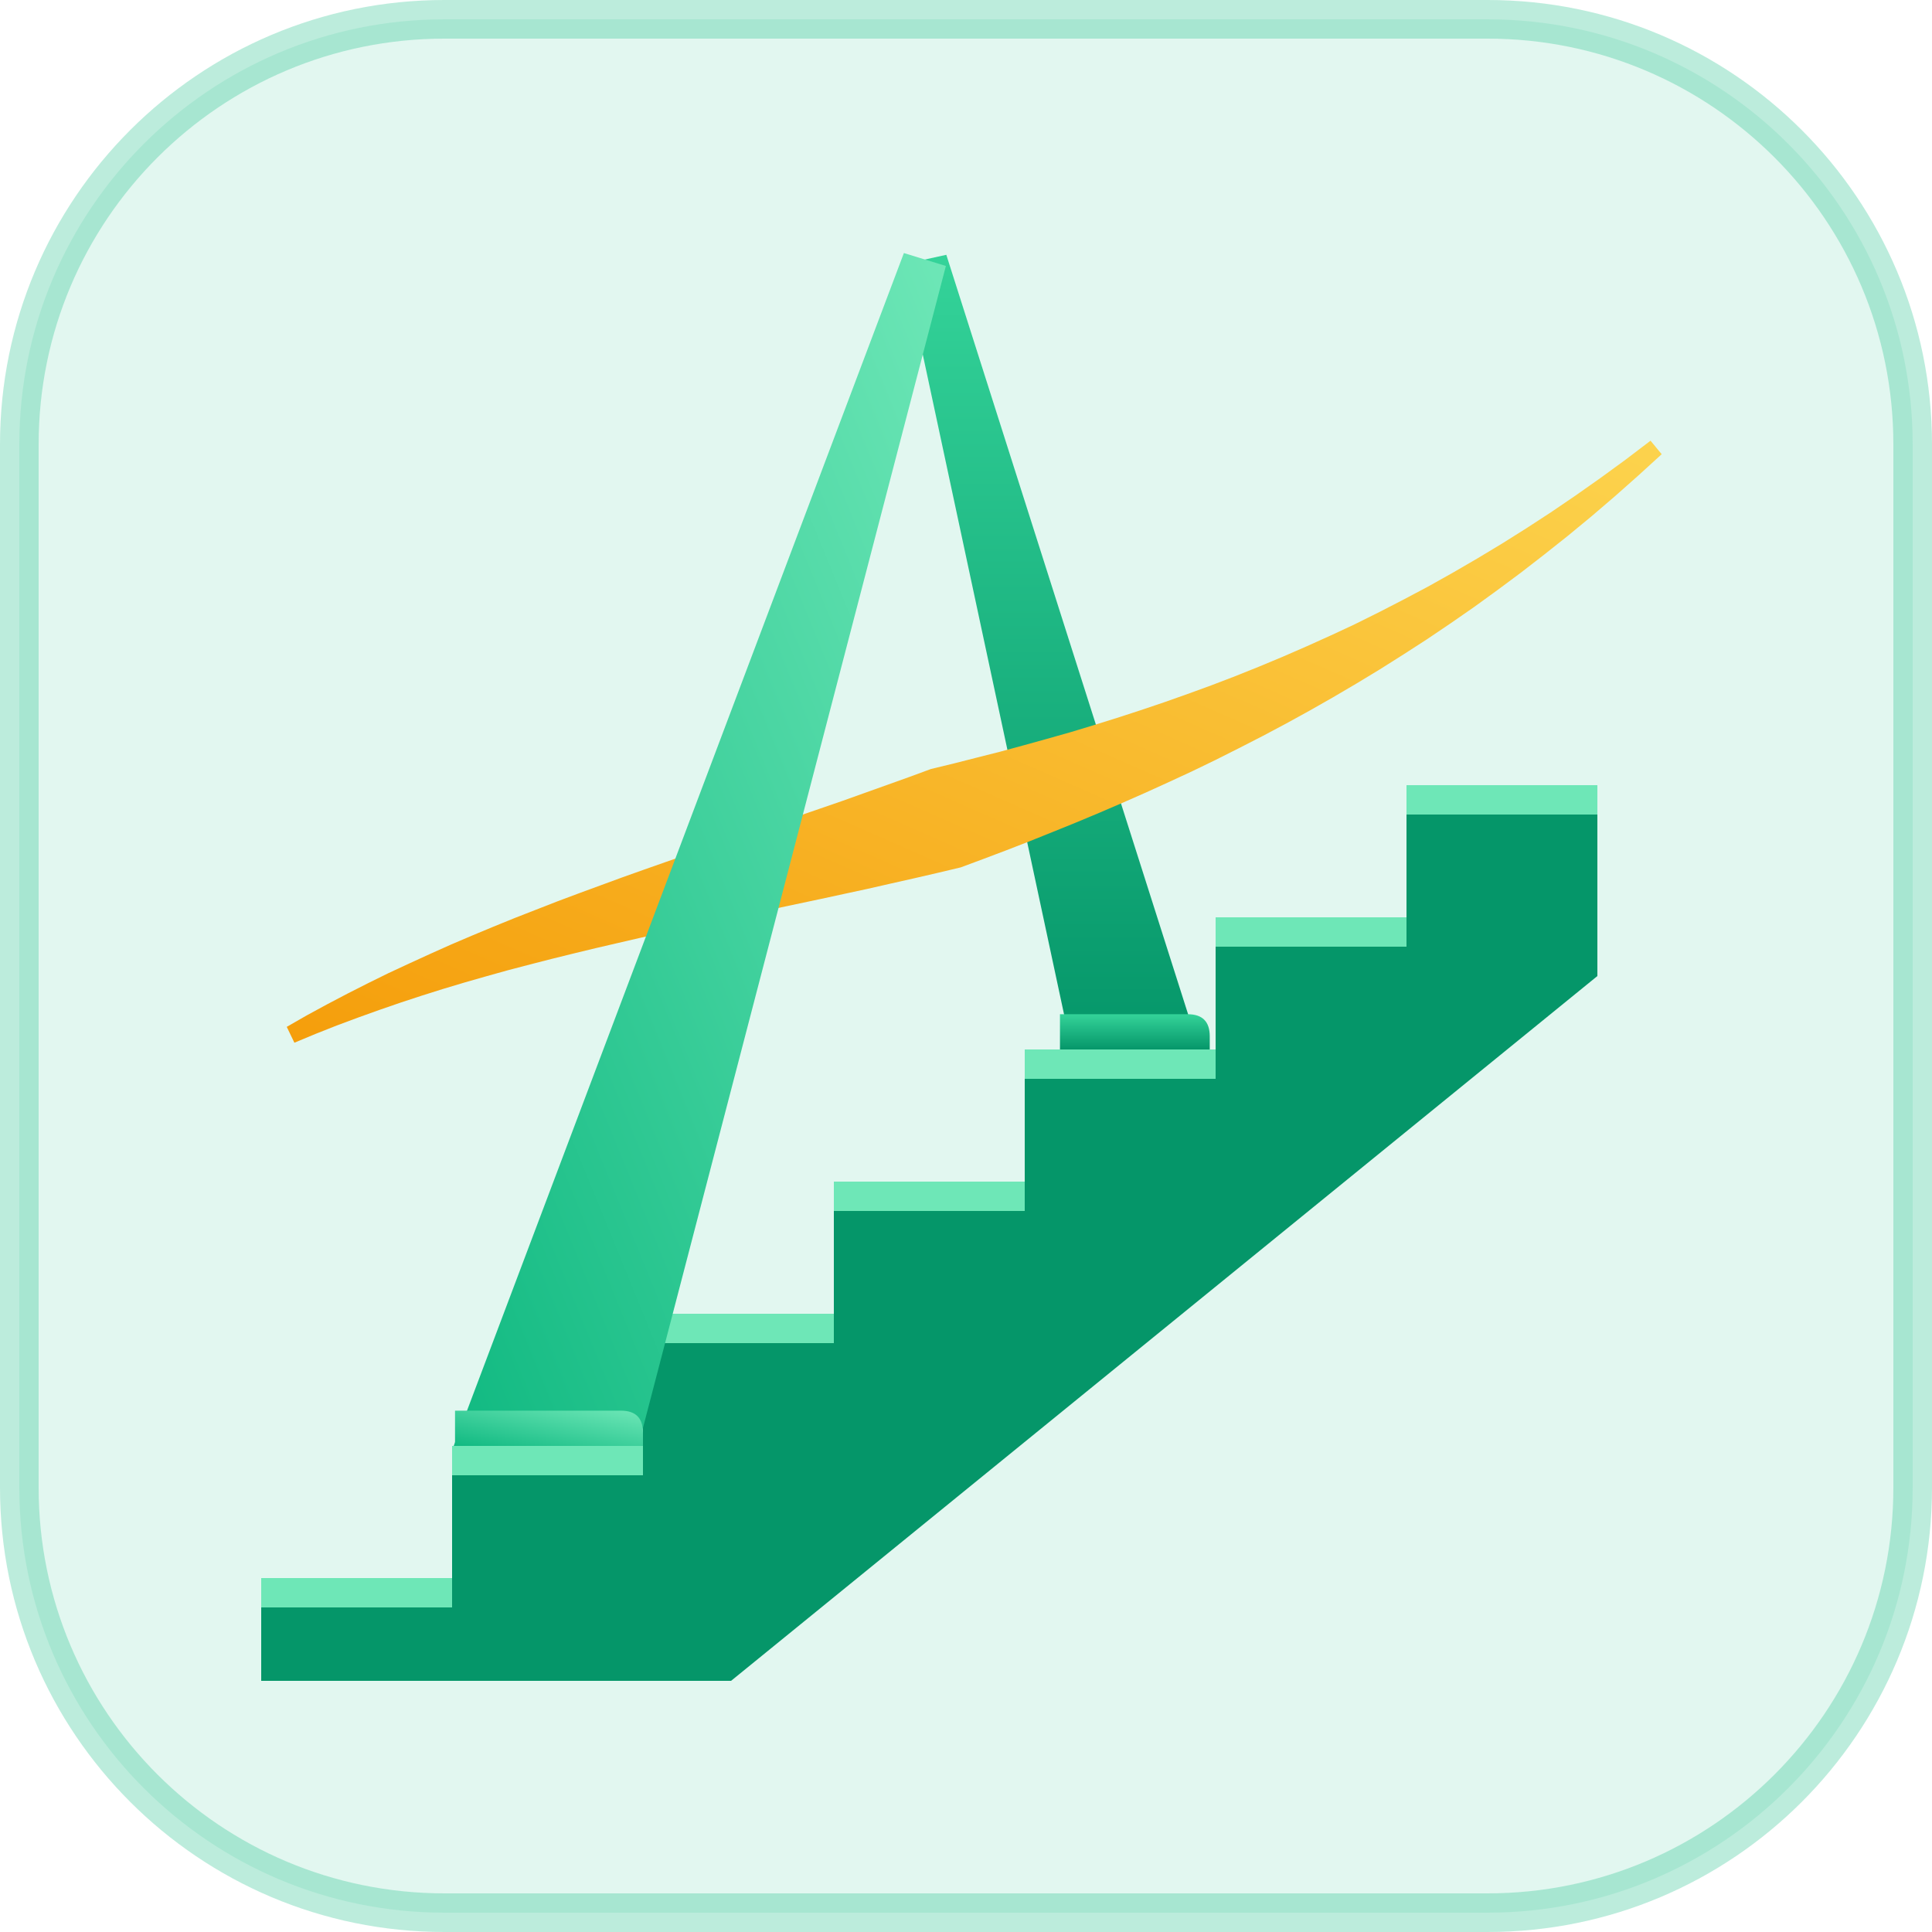
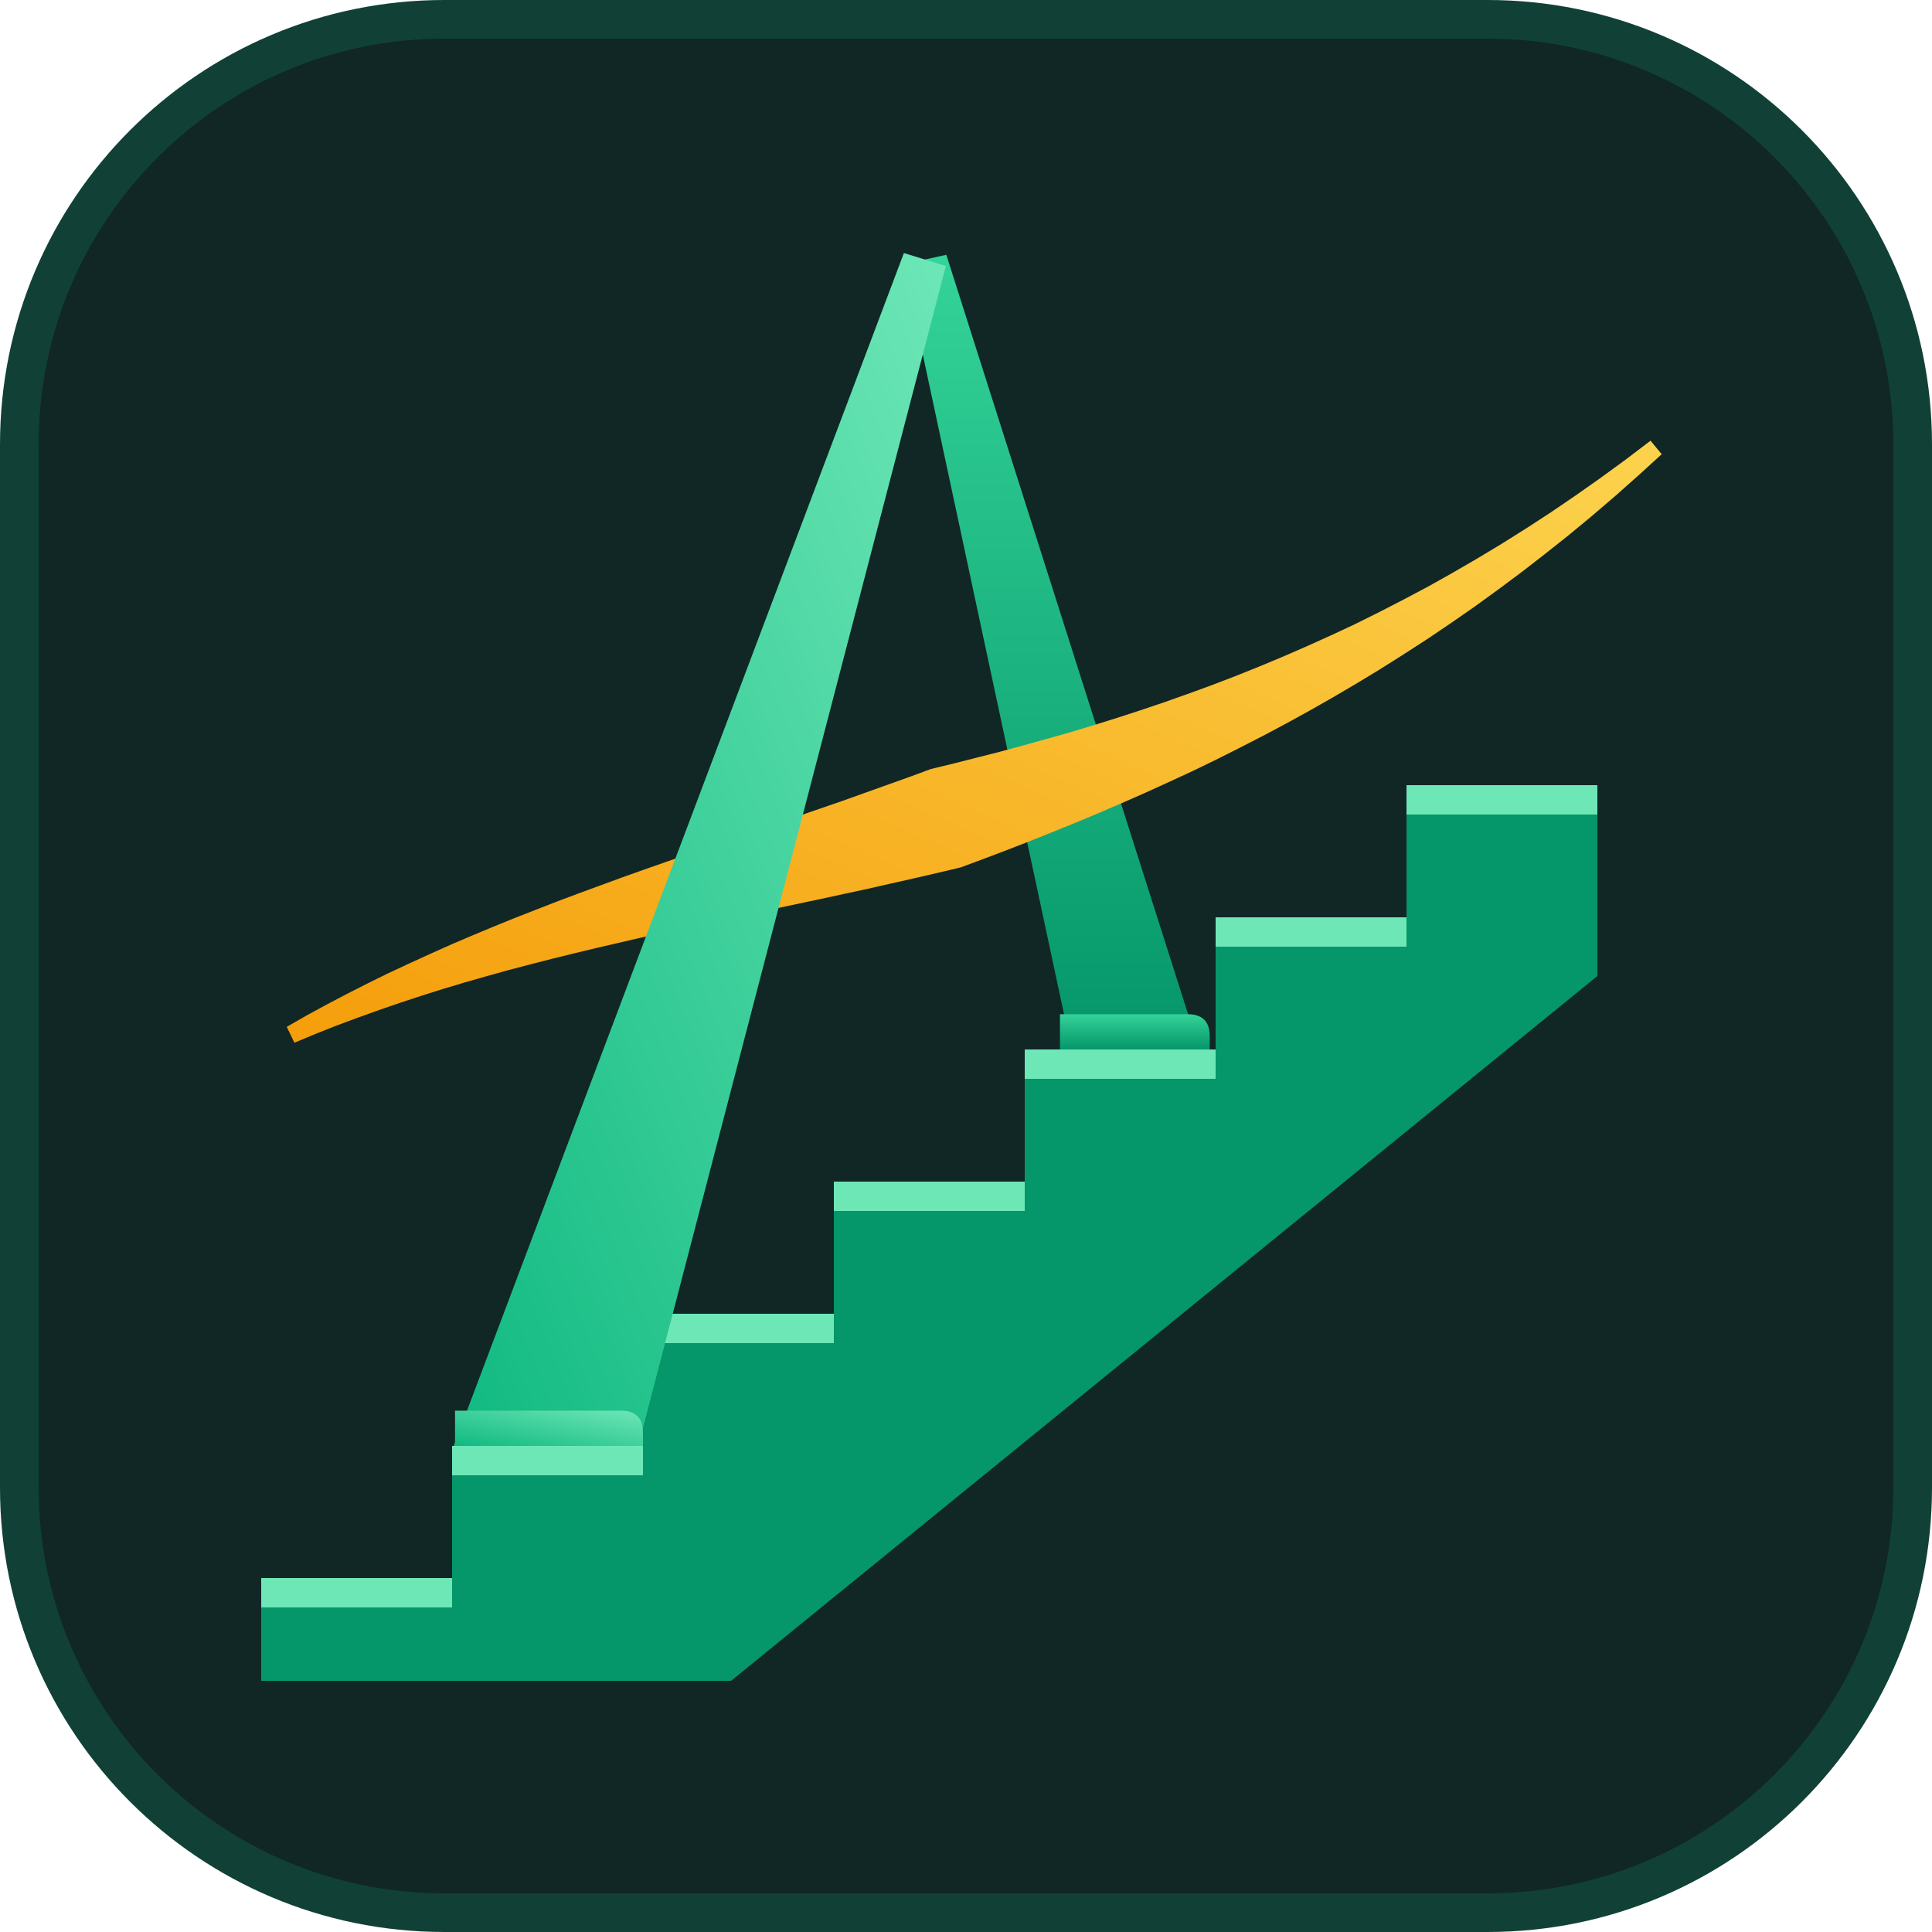
<svg xmlns="http://www.w3.org/2000/svg" viewBox="0 0 100 100" width="100" height="100">
  <defs>
    <linearGradient id="g" x1="0" y1="1" x2="1" y2="0">
      <stop offset="0" stop-color="#10B981" />
      <stop offset="1" stop-color="#6EE7B7" />
    </linearGradient>
    <linearGradient id="g2" x1="0" y1="0" x2="0" y2="1">
      <stop offset="0" stop-color="#34D399" />
      <stop offset="1" stop-color="#059669" />
    </linearGradient>
    <linearGradient id="s" x1="0" y1="1" x2="1" y2="0">
      <stop offset="0" stop-color="#F59E0B" />
      <stop offset="1" stop-color="#FCD34D" />
    </linearGradient>
  </defs>
-   <rect x="1" y="1" width="98" height="98" rx="22" fill="#10B981" fill-opacity=".12" stroke="#10B981" stroke-opacity=".28" stroke-width="2" />
+   <rect x="1" y="1" width="98" height="98" rx="22" fill="#112725" stroke="#114136" stroke-width="2" />
  <g transform="translate(12 11) scale(0.76)">
    <polygon points="2,93 15,93 15,84 28,84 28,75 41,75 41,66 54,66 54,57 67,57 67,48 80,48 80,39 93,39 93,52 34,100 2,100" fill="#059669" />
    <rect x="2" y="93" width="13" height="2" fill="#6EE7B7" />
    <rect x="15" y="84" width="13" height="2" fill="#6EE7B7" />
    <rect x="28" y="75" width="13" height="2" fill="#6EE7B7" />
    <rect x="41" y="66" width="13" height="2" fill="#6EE7B7" />
    <rect x="54" y="57" width="13" height="2" fill="#6EE7B7" />
    <rect x="67" y="48" width="13" height="2" fill="#6EE7B7" />
    <rect x="80" y="39" width="13" height="2" fill="#6EE7B7" />
    <g fill="url(#g2)">
      <path d="M45.74 3.52 L57.19 57.00 L65.89 57.00 L48.66 2.88 Z" />
      <path d="M56.4 57 V54.6 H65.1 Q66.6 54.6 66.6 56.1 V57 Z" />
    </g>
    <path d="M4.26 56.54 L5.70 55.94 L7.14 55.37 L8.59 54.83 L10.04 54.31 L11.49 53.81 L12.95 53.33 L14.41 52.87 L15.88 52.43 L17.35 52.01 L18.82 51.60 L20.31 51.21 L21.79 50.83 L23.29 50.46 L24.78 50.10 L26.29 49.75 L27.80 49.40 L29.31 49.06 L30.84 48.73 L32.37 48.40 L33.90 48.07 L35.44 47.74 L36.99 47.41 L38.55 47.08 L40.11 46.75 L41.68 46.41 L43.26 46.07 L44.84 45.71 L46.44 45.35 L48.04 44.98 L49.64 44.60 L51.20 44.02 L52.76 43.43 L54.33 42.82 L55.90 42.19 L57.48 41.55 L59.06 40.89 L60.64 40.21 L62.23 39.51 L63.81 38.79 L65.41 38.05 L67.00 37.28 L68.59 36.48 L70.19 35.66 L71.79 34.81 L73.39 33.93 L74.99 33.02 L76.59 32.08 L78.19 31.11 L79.79 30.10 L81.40 29.06 L83.00 27.98 L84.60 26.87 L86.20 25.71 L87.80 24.52 L89.40 23.28 L91.00 22.01 L92.60 20.69 L94.20 19.32 L95.79 17.91 L97.38 16.46 L96.62 15.54 L94.91 16.84 L93.21 18.08 L91.52 19.27 L89.83 20.42 L88.14 21.52 L86.47 22.57 L84.79 23.58 L83.12 24.55 L81.46 25.48 L79.80 26.36 L78.15 27.21 L76.50 28.03 L74.85 28.80 L73.21 29.54 L71.58 30.25 L69.95 30.93 L68.33 31.58 L66.71 32.20 L65.09 32.79 L63.48 33.36 L61.88 33.90 L60.28 34.42 L58.68 34.92 L57.09 35.40 L55.50 35.85 L53.91 36.29 L52.33 36.72 L50.75 37.12 L49.18 37.52 L47.61 37.90 L46.09 38.46 L44.58 39.00 L43.07 39.54 L41.56 40.08 L40.05 40.60 L38.54 41.12 L37.04 41.64 L35.54 42.16 L34.04 42.67 L32.54 43.19 L31.05 43.71 L29.56 44.23 L28.08 44.75 L26.59 45.28 L25.12 45.82 L23.65 46.36 L22.18 46.91 L20.72 47.48 L19.26 48.05 L17.81 48.64 L16.37 49.24 L14.94 49.85 L13.51 50.49 L12.09 51.14 L10.67 51.80 L9.27 52.49 L7.87 53.20 L6.48 53.93 L5.10 54.68 L3.74 55.46 Z" fill="url(#s)" />
    <g fill="url(#g)">
      <path d="M45.77 2.76 L15.11 84.00 L27.68 84.00 L48.63 3.64 Z" />
      <path d="M15.2 84 V81.6 H26.5 Q28 81.6 28 83.1 V84 Z" />
    </g>
  </g>
</svg>
